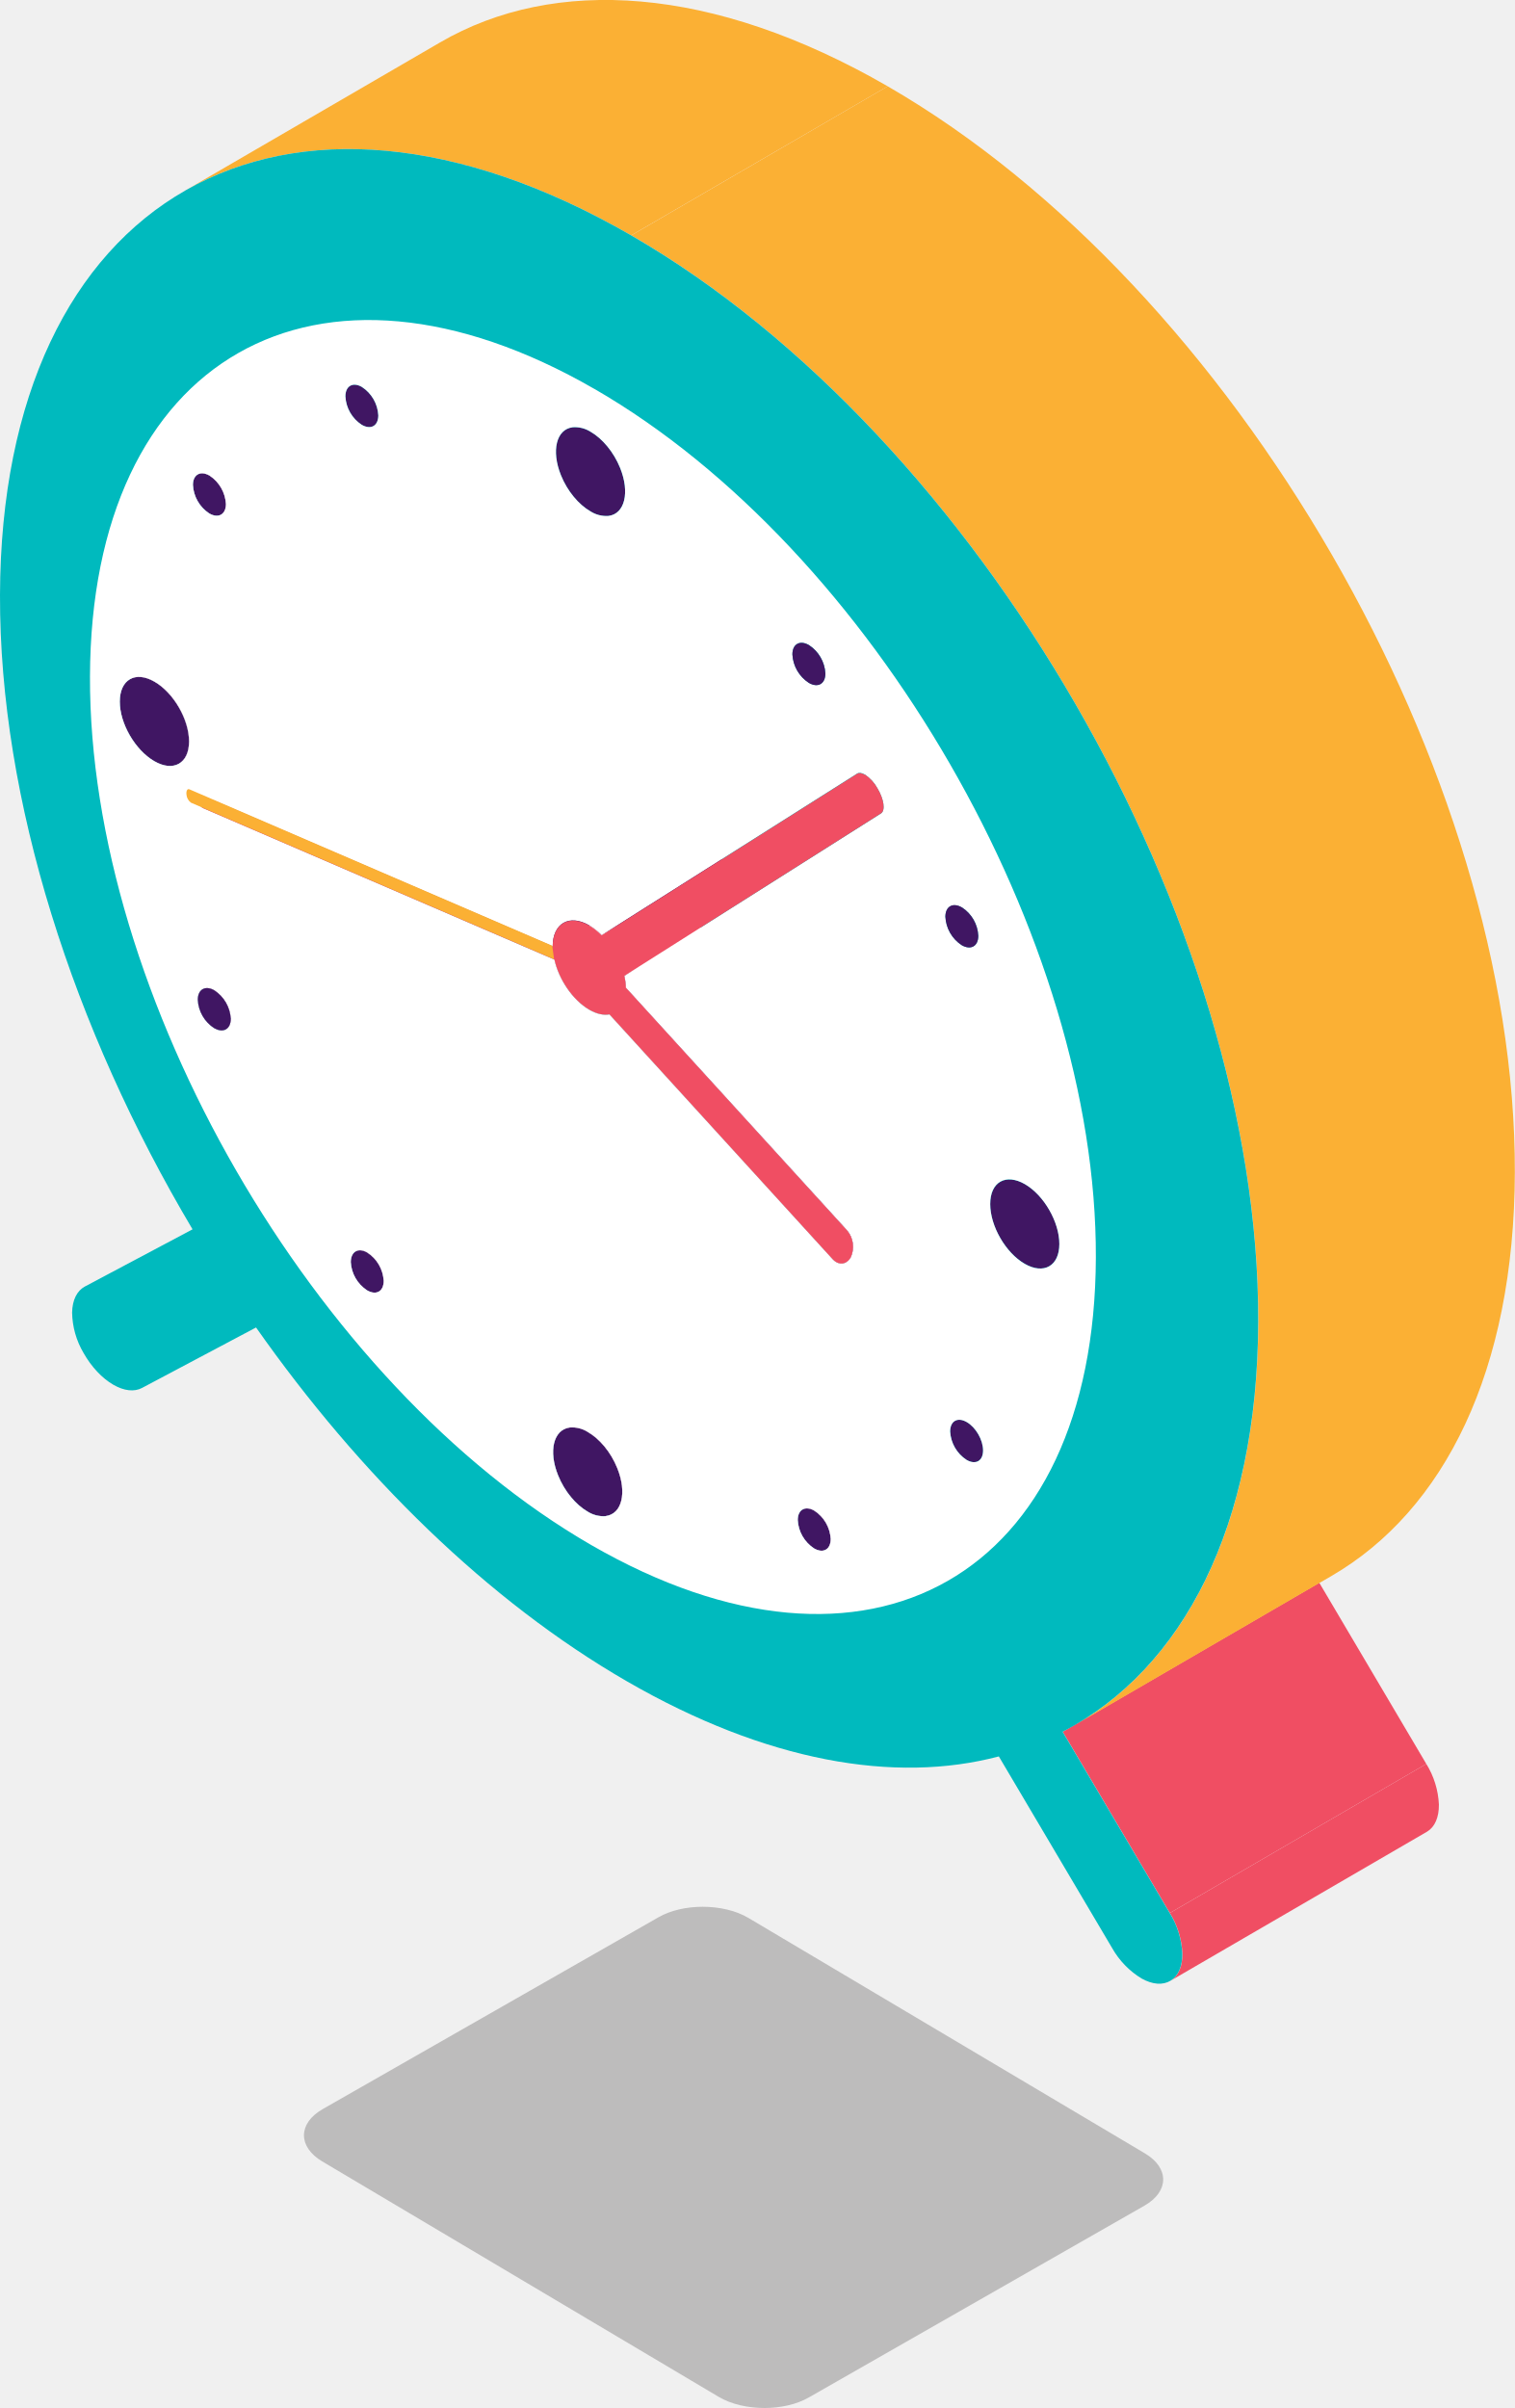
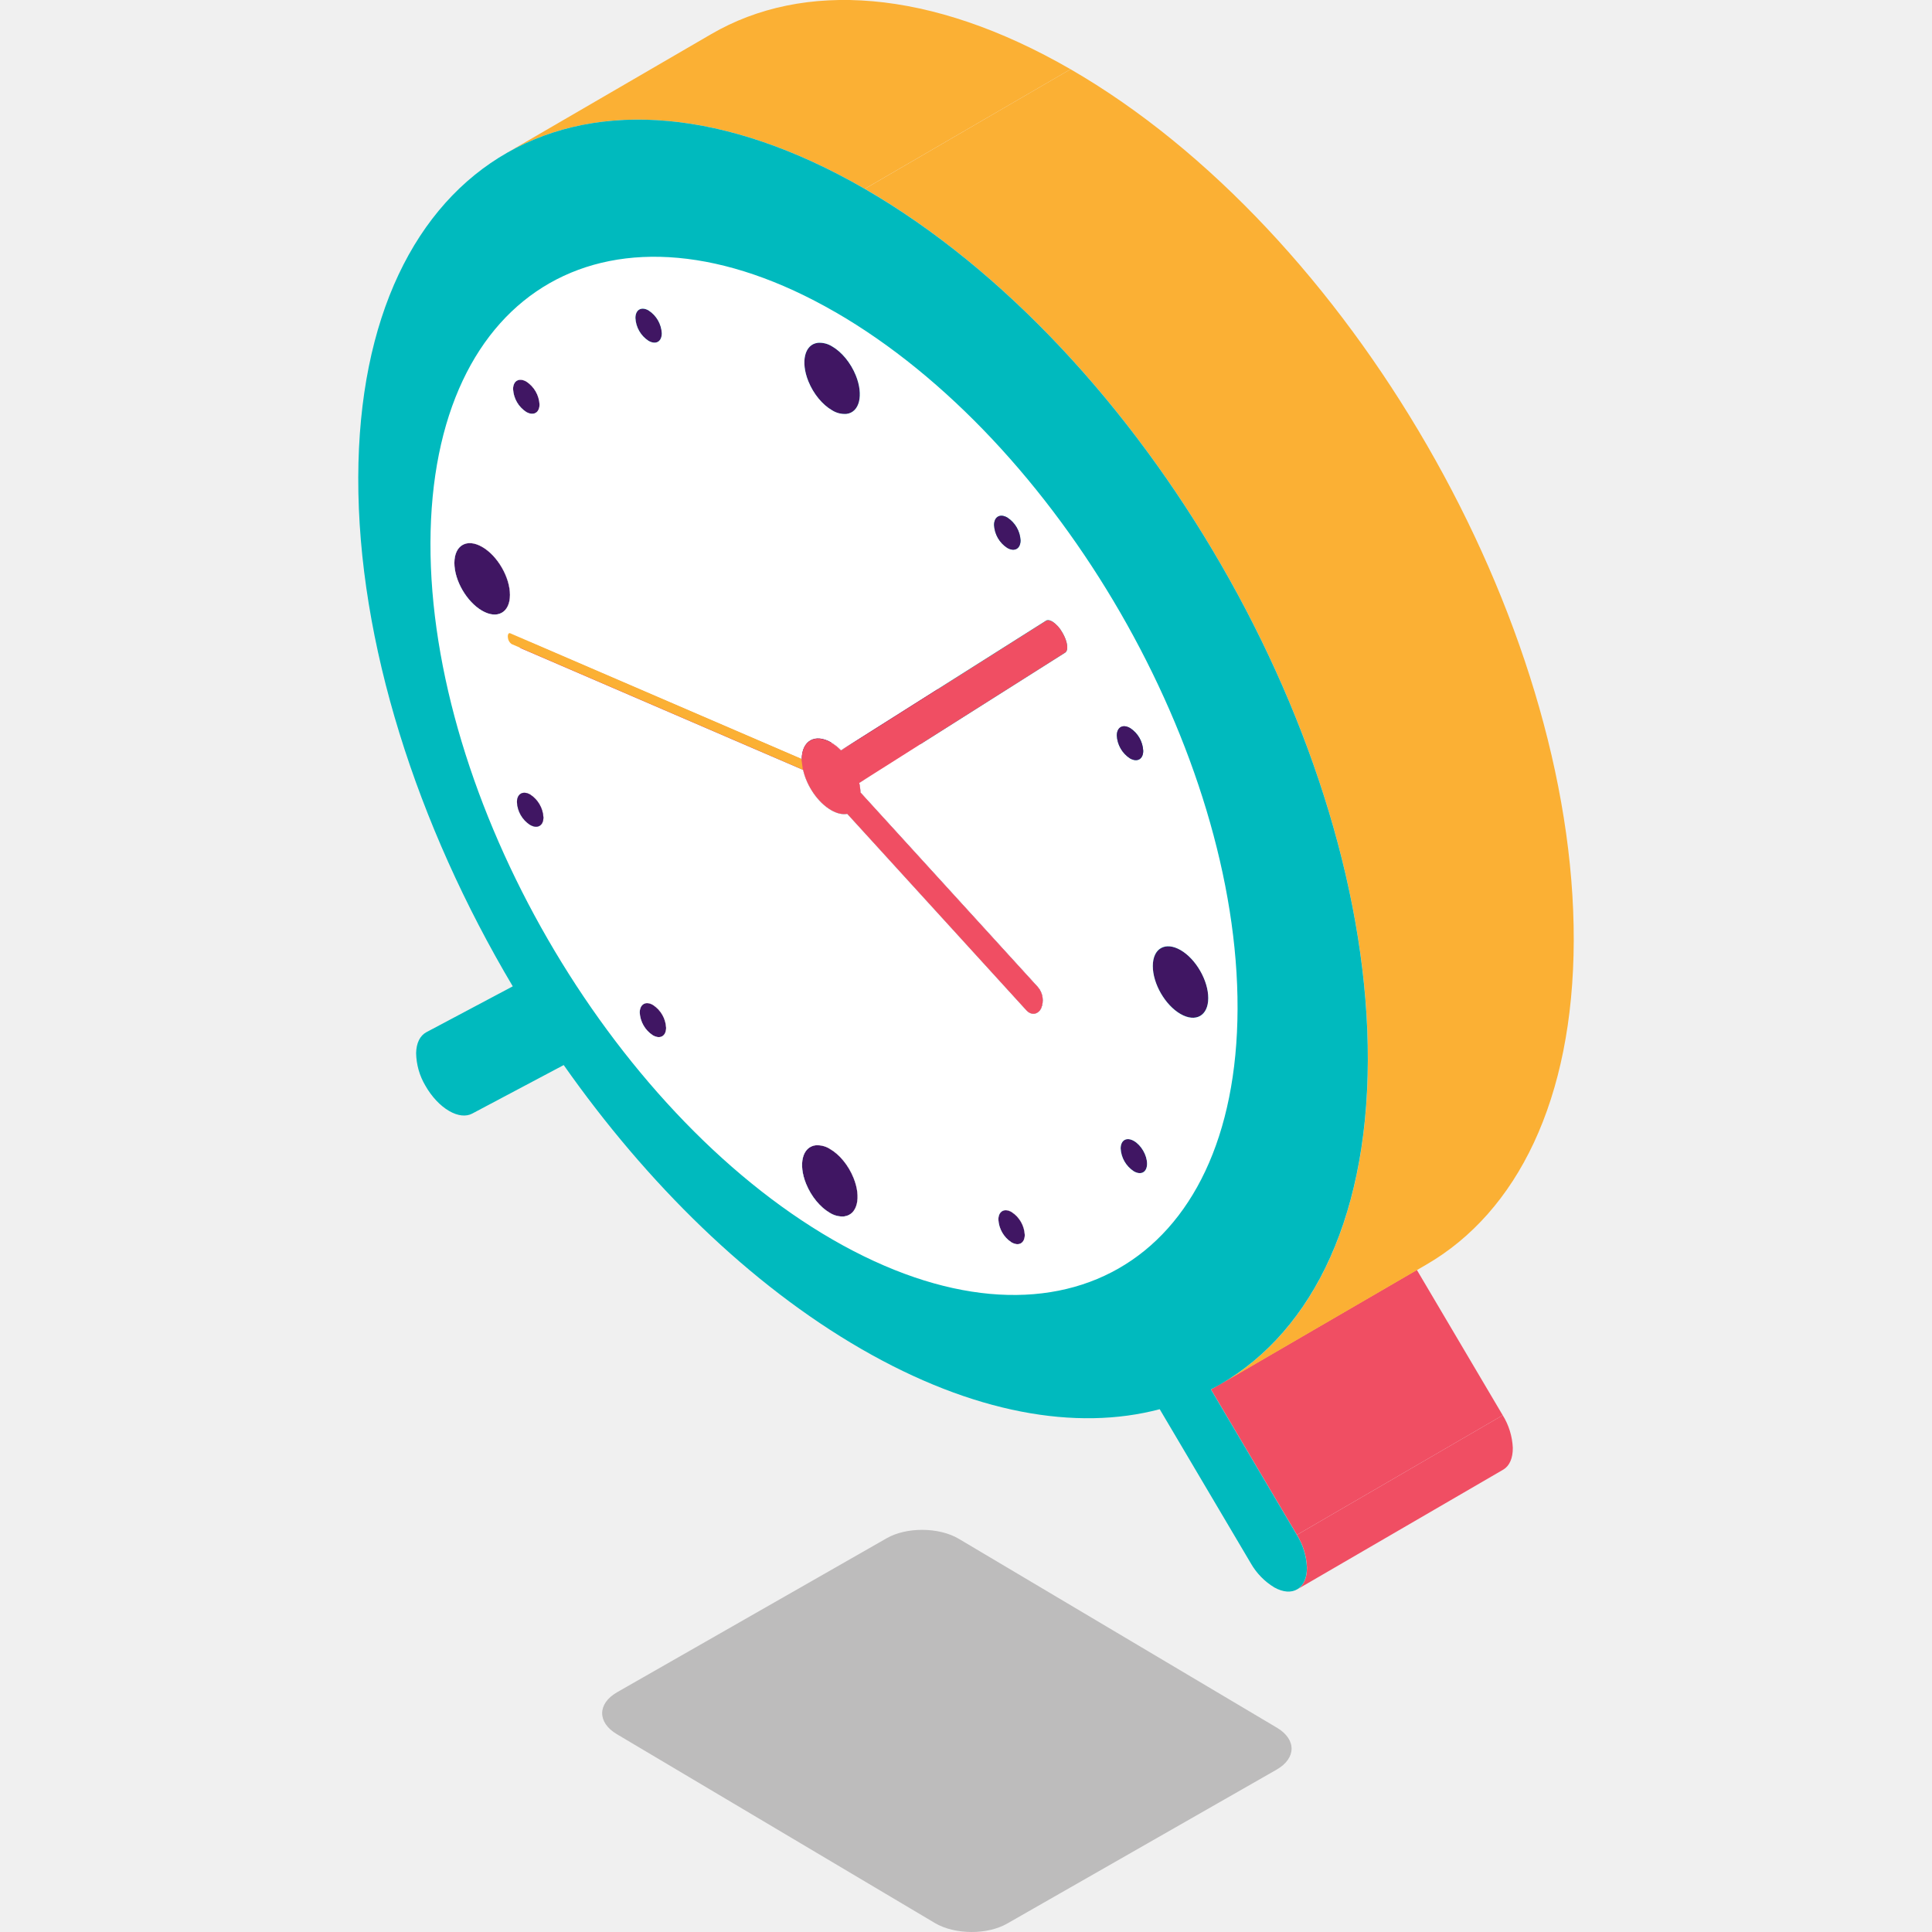
- <svg xmlns="http://www.w3.org/2000/svg" viewBox="0 0 628.13 998.41">
+ <svg xmlns="http://www.w3.org/2000/svg" width="54px" height="54px" viewBox="0 0 628.13 998.41">
  <defs>
    <style>.cls-1{isolation:isolate;}.cls-2{opacity:0.3;}.cls-2,.cls-8{mix-blend-mode:multiply;}.cls-3{fill:#f04e63;}.cls-4{fill:#fbb034;}.cls-5{fill:#00babe;}.cls-6{fill:#fff;}.cls-7{fill:#401663;}.cls-8{fill:#231f20;opacity:0.25;}</style>
  </defs>
  <g class="cls-1">
    <g id="Layer_2" data-name="Layer 2">
      <g id="clock">
        <polygon class="cls-3" points="440.67 718.04 547.04 656.23 591.43 731.37 485.07 793.18 440.67 718.04" />
        <path class="cls-3" d="M591.58,759.54,485.22,821.35l.19-.11c3.19-1.93,4.92-5.93,4.86-11.24a34.86,34.86,0,0,0-5.2-16.82l106.36-61.82a34.94,34.94,0,0,1,5.21,16.83c.06,5.31-1.67,9.3-4.86,11.23l-.2.12" />
        <path class="cls-4" d="M76.1,79.42,182.46,17.6C229.9-10,295.59-6.07,368.09,35.78L261.72,97.59C189.22,55.74,123.54,51.85,76.1,79.42" />
        <path class="cls-4" d="M552.06,653.46,445.69,715.28c46.82-27.21,75.84-85.08,76.07-167.3.47-165.55-115.95-367.19-260-450.39L368.09,35.78C512.17,119,628.6,320.62,628.13,486.17c-.24,82.22-29.25,140.09-76.07,167.29" />
        <path class="cls-5" d="M261.72,97.59c144.09,83.2,260.51,284.84,260,450.39-.24,85.12-31.33,144.14-81.09,170.06l44.4,75.14a34.86,34.86,0,0,1,5.2,16.82c.06,5.31-1.67,9.31-4.86,11.24s-7.45,1.64-12-.91a34.75,34.75,0,0,1-12.2-12.59l-47-79.49C371,739.67,317.64,730.41,260,697.14S149.23,611.66,106.17,550.4L58.89,575.47c-3.21,1.71-7.46,1.24-11.91-1.33-4.63-2.67-9.11-7.45-12.32-13.14a34.05,34.05,0,0,1-4.76-16.79c.1-5.2,2-9,5.27-10.78l44.67-23.72C30.41,426.53-.24,331.86,0,246.74.47,81.19,117.65,14.41,261.72,97.59" />
        <path class="cls-6" d="M140.25,396.35h0L88.77,426.27l51.48-29.92" />
        <path class="cls-6" d="M140.25,396.35l.06,0L88.83,426.3l-.06,0,51.48-29.92" />
        <path class="cls-6" d="M88.83,426.3l51.48-29.92s0,0,.06,0L88.89,426.33l-.06,0" />
        <path class="cls-6" d="M190.91,496.86l-23.1,13.43-22.36,13h0l45.46-26.42" />
        <path class="cls-6" d="M140.36,396.42c1.87,1.08,3.57,1.17,4.79.45L93.68,426.79c-1.23.71-2.92.62-4.79-.46l51.47-29.91" />
        <path class="cls-6" d="M133.49,384.61a15,15,0,0,0,6.76,11.74L88.77,426.26A14.89,14.89,0,0,1,82,414.53q25.73-15,51.47-29.92-25.74,15-51.47,29.92c0-2.15.77-3.67,2-4.38l51.47-29.92c-1.23.72-2,2.23-2,4.38" />
        <path class="cls-6" d="M203.71,505.12c1.91,1.1,3.63,1.21,4.87.48L157.1,535.52c-1.24.72-3,.61-4.87-.48l51.48-29.92" />
        <path class="cls-6" d="M196.92,493.37a15,15,0,0,0,6.79,11.75L152.23,535a15,15,0,0,1-6.78-11.75l51.47-29.91-51.47,29.91h0c0-2.16.79-3.68,2-4.39L198.93,489c-1.22.71-2,2.24-2,4.4" />
        <path class="cls-7" d="M84,410.15l51.47-29.92c1.25-.72,3-.62,4.86.47L88.88,410.62c-1.9-1.1-3.62-1.19-4.86-.47" />
        <path class="cls-7" d="M147.46,518.89,198.93,489c1.24-.72,2.95-.61,4.85.49l-51.47,29.91c-1.91-1.1-3.62-1.2-4.85-.48" />
        <path class="cls-7" d="M145.16,396.87,93.68,426.79c1.23-.71,2-2.23,2-4.37a15.19,15.19,0,0,0-6.82-11.81l51.47-29.91a15.12,15.12,0,0,1,6.82,11.81c0,2.14-.79,3.65-2,4.36" />
        <path class="cls-7" d="M208.58,505.61l-51.47,29.91c1.22-.71,2-2.23,2-4.4a14.92,14.92,0,0,0-6.78-11.75l51.48-29.91a15,15,0,0,1,6.78,11.75c0,2.17-.76,3.68-2,4.4" />
        <path class="cls-7" d="M152.31,519.37a14.92,14.92,0,0,1,6.78,11.75c0,4.36-3.06,6.1-6.86,3.91a15,15,0,0,1-6.79-11.75c.05-4.34,3.08-6.1,6.87-3.91" />
        <path class="cls-6" d="M49.67,290.87l45.46-26.42L49.67,290.87Z" />
        <path class="cls-6" d="M280.84,572.22c-14.95,3.86-24.91,7.71-35.55,13.74L285,562.86c-2.74,1.59-4.21,5-4.19,9.36" />
        <path class="cls-6" d="M295.12,596.82a12.21,12.21,0,0,0,7.47,1.88l-51.48,29.92a12.18,12.18,0,0,1-7.46-1.89l51.47-29.91-51.47,29.91c-4.83-2.79-9.54-8.33-12.23-15q25.72-15,51.47-29.91-25.74,14.94-51.47,29.91c-3.47-8.6-2.42-16.31,2.13-19,4.12-2.39,9.55-5.67,13.73-7.95,3.95-2.16,7-3.56,8.47-4.19a154.2,154.2,0,0,1,25.09-8.42,26.14,26.14,0,0,0,2.05,9.6c2.7,6.67,7.4,12.21,12.23,15" />
        <path class="cls-6" d="M302.59,598.7a7.13,7.13,0,0,0,2.76-.9l-51.48,29.92a7.08,7.08,0,0,1-2.76.9c15.45-9,34.53-24.27,51.48-29.92" />
        <path class="cls-6" d="M101.15,261c0,9.1,6.35,20.16,14.28,24.74L64,315.61C56,311,49.65,300,49.67,290.87l2.58-1.5L101.14,261,49.67,290.87c0-4.53,1.61-7.73,4.19-9.23l51.48-29.91c-2.58,1.5-4.18,4.69-4.19,9.23" />
        <path class="cls-6" d="M115.43,285.7c4,2.31,7.62,2.52,10.23,1L74.19,316.62c-2.62,1.52-6.24,1.3-10.24-1l51.48-29.92" />
        <polygon class="cls-6" points="83.89 334.9 135.37 304.98 281.35 367.93 229.87 397.85 83.89 334.9" />
        <path class="cls-6" d="M285.1,352.74c-2.74,1.58-4.43,5-4.45,9.74L229.18,392.4v0l25.6-14.88,25.61-14.88-51.21,29.76c0-4.75,1.71-8.11,4.44-9.7l51.48-29.91" />
        <polygon class="cls-7" points="83.41 329.6 134.88 299.69 280.65 362.52 229.18 392.43 83.41 329.6" />
        <path class="cls-6" d="M82.76,329.61l51.48-29.92c-.42.25-.65,1-.54,2a4.56,4.56,0,0,0,1.67,3.26L83.89,334.9a4.58,4.58,0,0,1-1.67-3.27c-.11-1,.12-1.78.54-2" />
        <path class="cls-7" d="M134.24,299.69a.71.71,0,0,1,.64,0L83.41,329.6a.68.68,0,0,0-.65,0l51.48-29.92" />
        <path class="cls-7" d="M233.55,592.78,285,562.87a6.83,6.83,0,0,1,2.74-.91,12.13,12.13,0,0,1,7.45,1.87l-51.48,29.92a12.11,12.11,0,0,0-7.44-1.88,7.26,7.26,0,0,0-2.75.91" />
        <path class="cls-7" d="M53.86,281.64l51.48-29.91c2.6-1.51,6.2-1.3,10.18,1L64.05,282.64c-4-2.29-7.59-2.51-10.19-1" />
        <path class="cls-7" d="M243.74,593.75c4.84,2.79,9.55,8.34,12.22,15,4.09,10.12,1.94,19.05-4.85,19.85a12.25,12.25,0,0,1-7.46-1.89c-4.83-2.79-9.54-8.33-12.23-15-4.08-10.12-1.91-19,4.88-19.87a12.11,12.11,0,0,1,7.44,1.88" />
        <path class="cls-7" d="M305.35,597.8l-51.47,29.91c4.53-2.63,5.55-10.35,2.08-18.94-2.67-6.68-7.39-12.23-12.22-15l51.48-29.92c4.83,2.79,9.54,8.34,12.22,15,3.46,8.58,2.45,16.31-2.09,18.94" />
        <path class="cls-7" d="M125.66,286.71,74.19,316.62c2.57-1.49,4.16-4.67,4.17-9.18,0-9.13-6.38-20.22-14.31-24.8l51.47-29.91c7.93,4.58,14.32,15.66,14.32,24.79,0,4.52-1.6,7.69-4.18,9.19" />
        <path class="cls-7" d="M64.05,282.64c7.93,4.58,14.31,15.67,14.32,24.8S71.88,320.19,64,315.61,49.64,300,49.67,290.87s6.45-12.8,14.38-8.23" />
        <path class="cls-6" d="M133.5,166.81c-1.22.72-2,2.23-2,4.37l-25.74,15L86.05,197.6l-6,3.5c0-2.15.76-3.66,2-4.37l51.48-29.92" />
        <path class="cls-6" d="M138.3,183c1.9,1.11,3.63,1.2,4.87.48L91.7,213.36c-1.25.73-3,.63-4.88-.47A15.06,15.06,0,0,1,80,201.1l51.48-29.92A15,15,0,0,0,138.3,183" />
        <path class="cls-6" d="M382.27,600.34a15,15,0,0,0,6.78,11.79l-25.74,15L358.25,630l-14.66,8.52-6,3.49a15,15,0,0,1-6.79-11.79l51.47-29.91-51.47,29.91c0-2.13.76-3.64,2-4.35L384.25,596c-1.22.71-2,2.21-2,4.35" />
        <path class="cls-6" d="M389.05,612.13c1.91,1.1,3.64,1.2,4.88.48l-51.47,29.92c-1.25.72-3,.62-4.89-.49l51.48-29.91" />
        <path class="cls-7" d="M82,196.73l51.48-29.92c1.24-.72,3-.62,4.87.46L86.9,197.19C85,196.1,83.27,196,82,196.73" />
        <path class="cls-7" d="M332.78,625.9,384.25,596c1.25-.73,3-.63,4.88.47l-51.48,29.92c-1.9-1.1-3.63-1.2-4.87-.48" />
        <path class="cls-7" d="M143.17,183.45,91.7,213.36c1.23-.71,2-2.23,2-4.37a15.2,15.2,0,0,0-6.81-11.8l51.47-29.92a15.21,15.21,0,0,1,6.82,11.81c0,2.14-.79,3.66-2,4.37" />
        <path class="cls-7" d="M86.9,197.19A15.16,15.16,0,0,1,93.71,209c0,4.31-3.09,6.09-6.89,3.9A15.07,15.07,0,0,1,80,201.1c0-4.32,3.07-6.06,6.87-3.91" />
        <path class="cls-7" d="M393.93,612.61l-51.47,29.92c1.22-.71,2-2.22,2-4.36a14.92,14.92,0,0,0-6.79-11.79l51.48-29.92a14.88,14.88,0,0,1,6.78,11.79c0,2.15-.76,3.66-2,4.36" />
        <path class="cls-7" d="M337.65,626.38a14.92,14.92,0,0,1,6.79,11.79c0,4.32-3.07,6.06-6.86,3.87a14.94,14.94,0,0,1-6.79-11.79c0-4.32,3.1-6,6.86-3.87" />
        <path class="cls-6" d="M229.88,397.85l51.47-29.92c1.84,8.26,7.58,16.83,14.45,20.8,3.11,1.79,6,2.37,8.37,1.93L252.7,420.58c-2.4.44-5.27-.14-8.37-1.94-6.87-4-12.61-12.53-14.45-20.79" />
        <path class="cls-7" d="M258.88,404.61l51.47-29.92a24.6,24.6,0,0,1,.64,4.92l-51.47,29.91a25.16,25.16,0,0,0-.64-4.91" />
        <path class="cls-7" d="M233.63,382.65l51.47-29.92c2.76-1.6,6.57-1.38,10.77,1a24.62,24.62,0,0,1,5.09,4.05l-51.47,29.91a24.74,24.74,0,0,0-5.1-4.05c-4.19-2.43-8-2.64-10.76-1" />
        <polygon class="cls-6" points="252.7 420.58 304.17 390.66 396.74 492.16 345.26 522.08 252.7 420.58" />
        <path class="cls-6" d="M379.2,504.4l-32.47,18.87h0a6.16,6.16,0,0,1-1.47-1.2l51.48-29.91a6.21,6.21,0,0,0,1.47,1.2l-19,11" />
        <path class="cls-6" d="M398.21,493.36a4,4,0,0,0,4.1.08l-51.47,29.91a4,4,0,0,1-4.11-.08Z" />
        <path class="cls-6" d="M182.31,141.62l-39.08,22.72h0l39.08-22.72" />
        <polygon class="cls-7" points="259.52 409.52 311 379.61 402.75 480.28 351.27 510.19 259.52 409.52" />
        <path class="cls-7" d="M402.31,493.44l-51.48,29.91a5.33,5.33,0,0,0,2-2.2,10.53,10.53,0,0,0-1.55-10.95l51.47-29.92a10.52,10.52,0,0,1,1.56,11,5.3,5.3,0,0,1-2,2.21" />
        <path class="cls-7" d="M150.06,160.45a15,15,0,0,1,6.81,11.77c0,4.35-3.06,6.1-6.86,3.91a14.93,14.93,0,0,1-6.78-11.79c0-4.32,3.06-6.06,6.83-3.89" />
        <path class="cls-7" d="M400.84,589.62c3.76,2.17,6.83,7.48,6.79,11.75s-3,6.12-6.83,3.93A15,15,0,0,1,394,593.53c0-4.36,3.07-6.1,6.86-3.91" />
        <path class="cls-7" d="M425,491c7.9,4.56,14.31,15.63,14.26,24.76s-6.46,12.77-14.38,8.19-14.34-15.68-14.28-24.74S417,486.48,425,491" />
        <path class="cls-7" d="M244.91,179.05c4.83,2.79,9.54,8.33,12.23,15,4.08,10.12,1.94,19-4.85,19.88a12.24,12.24,0,0,1-7.45-1.9c-4.85-2.8-9.57-8.35-12.24-15-4.09-10.12-1.91-19,4.85-19.85a12.2,12.2,0,0,1,7.46,1.89" />
        <path class="cls-6" d="M150.06,160.44c-3.77-2.17-6.82-.42-6.83,3.9A14.93,14.93,0,0,0,150,176.13c3.8,2.19,6.85.45,6.86-3.91a15,15,0,0,0-6.81-11.78M152.23,535c3.8,2.19,6.85.45,6.86-3.9a14.92,14.92,0,0,0-6.78-11.76c-3.79-2.19-6.82-.43-6.86,3.91A15,15,0,0,0,152.23,535m183.2-267.56c-3.76-2.17-6.85-.44-6.86,3.88a15,15,0,0,0,6.82,11.8c3.76,2.17,6.85.45,6.86-3.91a15,15,0,0,0-6.82-11.77M400.8,605.3c3.79,2.19,6.85.45,6.83-3.93s-3-9.58-6.79-11.75-6.85-.45-6.86,3.91a15,15,0,0,0,6.82,11.77M392,380.1a15,15,0,0,0,6.79,11.79c3.79,2.16,6.88.43,6.86-3.91a14.86,14.86,0,0,0-6.73-11.72l-.06,0s0,0-.05,0c-3.74-2.15-6.8-.39-6.81,3.91M88.89,426.33c3.73,2.15,6.76.37,6.8-3.91a15.12,15.12,0,0,0-6.81-11.8c-3.77-2.18-6.85-.42-6.86,3.91a14.87,14.87,0,0,0,6.76,11.73s0,0,0,0l.06,0M337.57,642c3.8,2.19,6.85.45,6.87-3.87a14.92,14.92,0,0,0-6.79-11.79c-3.76-2.18-6.85-.45-6.86,3.87A15,15,0,0,0,337.57,642M80,201.1a15,15,0,0,0,6.78,11.79c3.79,2.19,6.85.41,6.89-3.89a15.16,15.16,0,0,0-6.81-11.81c-3.79-2.16-6.85-.42-6.86,3.91M64,315.61c7.92,4.58,14.38.94,14.4-8.17S72,287.22,64.05,282.64s-14.36-.88-14.38,8.23S56,311,64,315.61M424.88,524c7.93,4.58,14.38.9,14.38-8.19S432.9,495.6,425,491s-14.41-1-14.4,8.21S417,519.42,424.88,524M237.44,177.16c-6.75.82-8.93,9.73-4.85,19.85,2.68,6.66,7.4,12.21,12.25,15a12.24,12.24,0,0,0,7.45,1.9c6.79-.83,8.93-9.76,4.85-19.88-2.7-6.67-7.4-12.21-12.23-15a12.21,12.21,0,0,0-7.47-1.89m13.67,451.46c6.79-.81,8.94-9.73,4.85-19.85-2.67-6.68-7.38-12.23-12.22-15a12.18,12.18,0,0,0-7.44-1.87c-6.79.84-9,9.74-4.88,19.87,2.69,6.66,7.4,12.2,12.23,15a12.18,12.18,0,0,0,7.46,1.89m114.2-291.37c1.9-1.23,1.23-5.91-1.49-10.45a16.25,16.25,0,0,0-5.25-5.72c-1.22-.7-2.34-.88-3.14-.38l-105.94,67a24.74,24.74,0,0,0-5.1-4.05c-8.36-4.83-15.19-.9-15.21,8.71L83.41,329.6c-.81-.36-1.34.58-1.19,2a4.54,4.54,0,0,0,1.67,3.26l146,63c1.84,8.26,7.58,16.82,14.45,20.79,3.1,1.8,6,2.38,8.37,1.94l92.56,101.49a6.16,6.16,0,0,0,1.47,1.2c2.23,1.29,4.73.52,6.11-2.12a10.58,10.58,0,0,0-1.56-11L259.52,409.52a25.16,25.16,0,0,0-.64-4.91Zm-118.79-176C361.77,227.83,454.81,389,454.4,521.36s-94,185.73-209.21,119.26S36.93,412.9,37.31,280.55s94-185.76,209.21-119.26" />
        <path class="cls-7" d="M88.88,410.61a15.15,15.15,0,0,1,6.81,11.81c0,4.28-3.06,6.06-6.8,3.91l-.06,0,0,0A14.91,14.91,0,0,1,82,414.53c0-4.33,3.1-6.09,6.87-3.92" />
        <path class="cls-3" d="M358.57,321.09a16.12,16.12,0,0,1,5.25,5.71c2.73,4.54,3.4,9.22,1.49,10.45L258.88,404.61a25.16,25.16,0,0,1,.64,4.91l91.75,100.67a10.53,10.53,0,0,1,1.56,11c-1.38,2.64-3.86,3.41-6.1,2.12a6.16,6.16,0,0,1-1.47-1.2L252.7,420.58c-2.4.44-5.26-.14-8.37-1.94-6.87-4-12.61-12.54-14.45-20.79L84,335a4.49,4.49,0,0,1-1.8-3.33c-.15-1.45.38-2.39,1.19-2l145.77,62.83c0-9.64,6.85-13.57,15.22-8.74a25,25,0,0,1,5.09,4.05l105.94-67c.8-.5,1.92-.32,3.14.39" />
        <path class="cls-4" d="M229.75,397.72,79.17,332.8a4.65,4.65,0,0,1-1.86-3.44c-.15-1.49.4-2.46,1.23-2.09L229,392.13" />
        <path class="cls-7" d="M335.43,267.47a15,15,0,0,1,6.82,11.77c0,4.36-3.1,6.08-6.86,3.91a15,15,0,0,1-6.82-11.8c0-4.32,3.1-6.05,6.86-3.88" />
        <path class="cls-7" d="M398.92,376.26A14.89,14.89,0,0,1,405.65,388c0,4.34-3.07,6.07-6.86,3.91A15,15,0,0,1,392,380.1c0-4.3,3.07-6.06,6.81-3.91a.1.1,0,0,0,.05,0l.06,0" />
        <path class="cls-8" d="M291.38,790.59c-6.62,0-13.23,1.44-18.28,4.32L133.81,874.48c-10.29,5.88-10.37,15.65-.17,21.7L298,993.78c5.19,3.08,12.09,4.63,19,4.63,6.63,0,13.23-1.44,18.28-4.32l139.26-79.57c10.29-5.88,10.38-15.64.19-21.69l-164.37-97.6c-5.19-3.09-12.09-4.64-19-4.64" />
      </g>
    </g>
  </g>
</svg>
